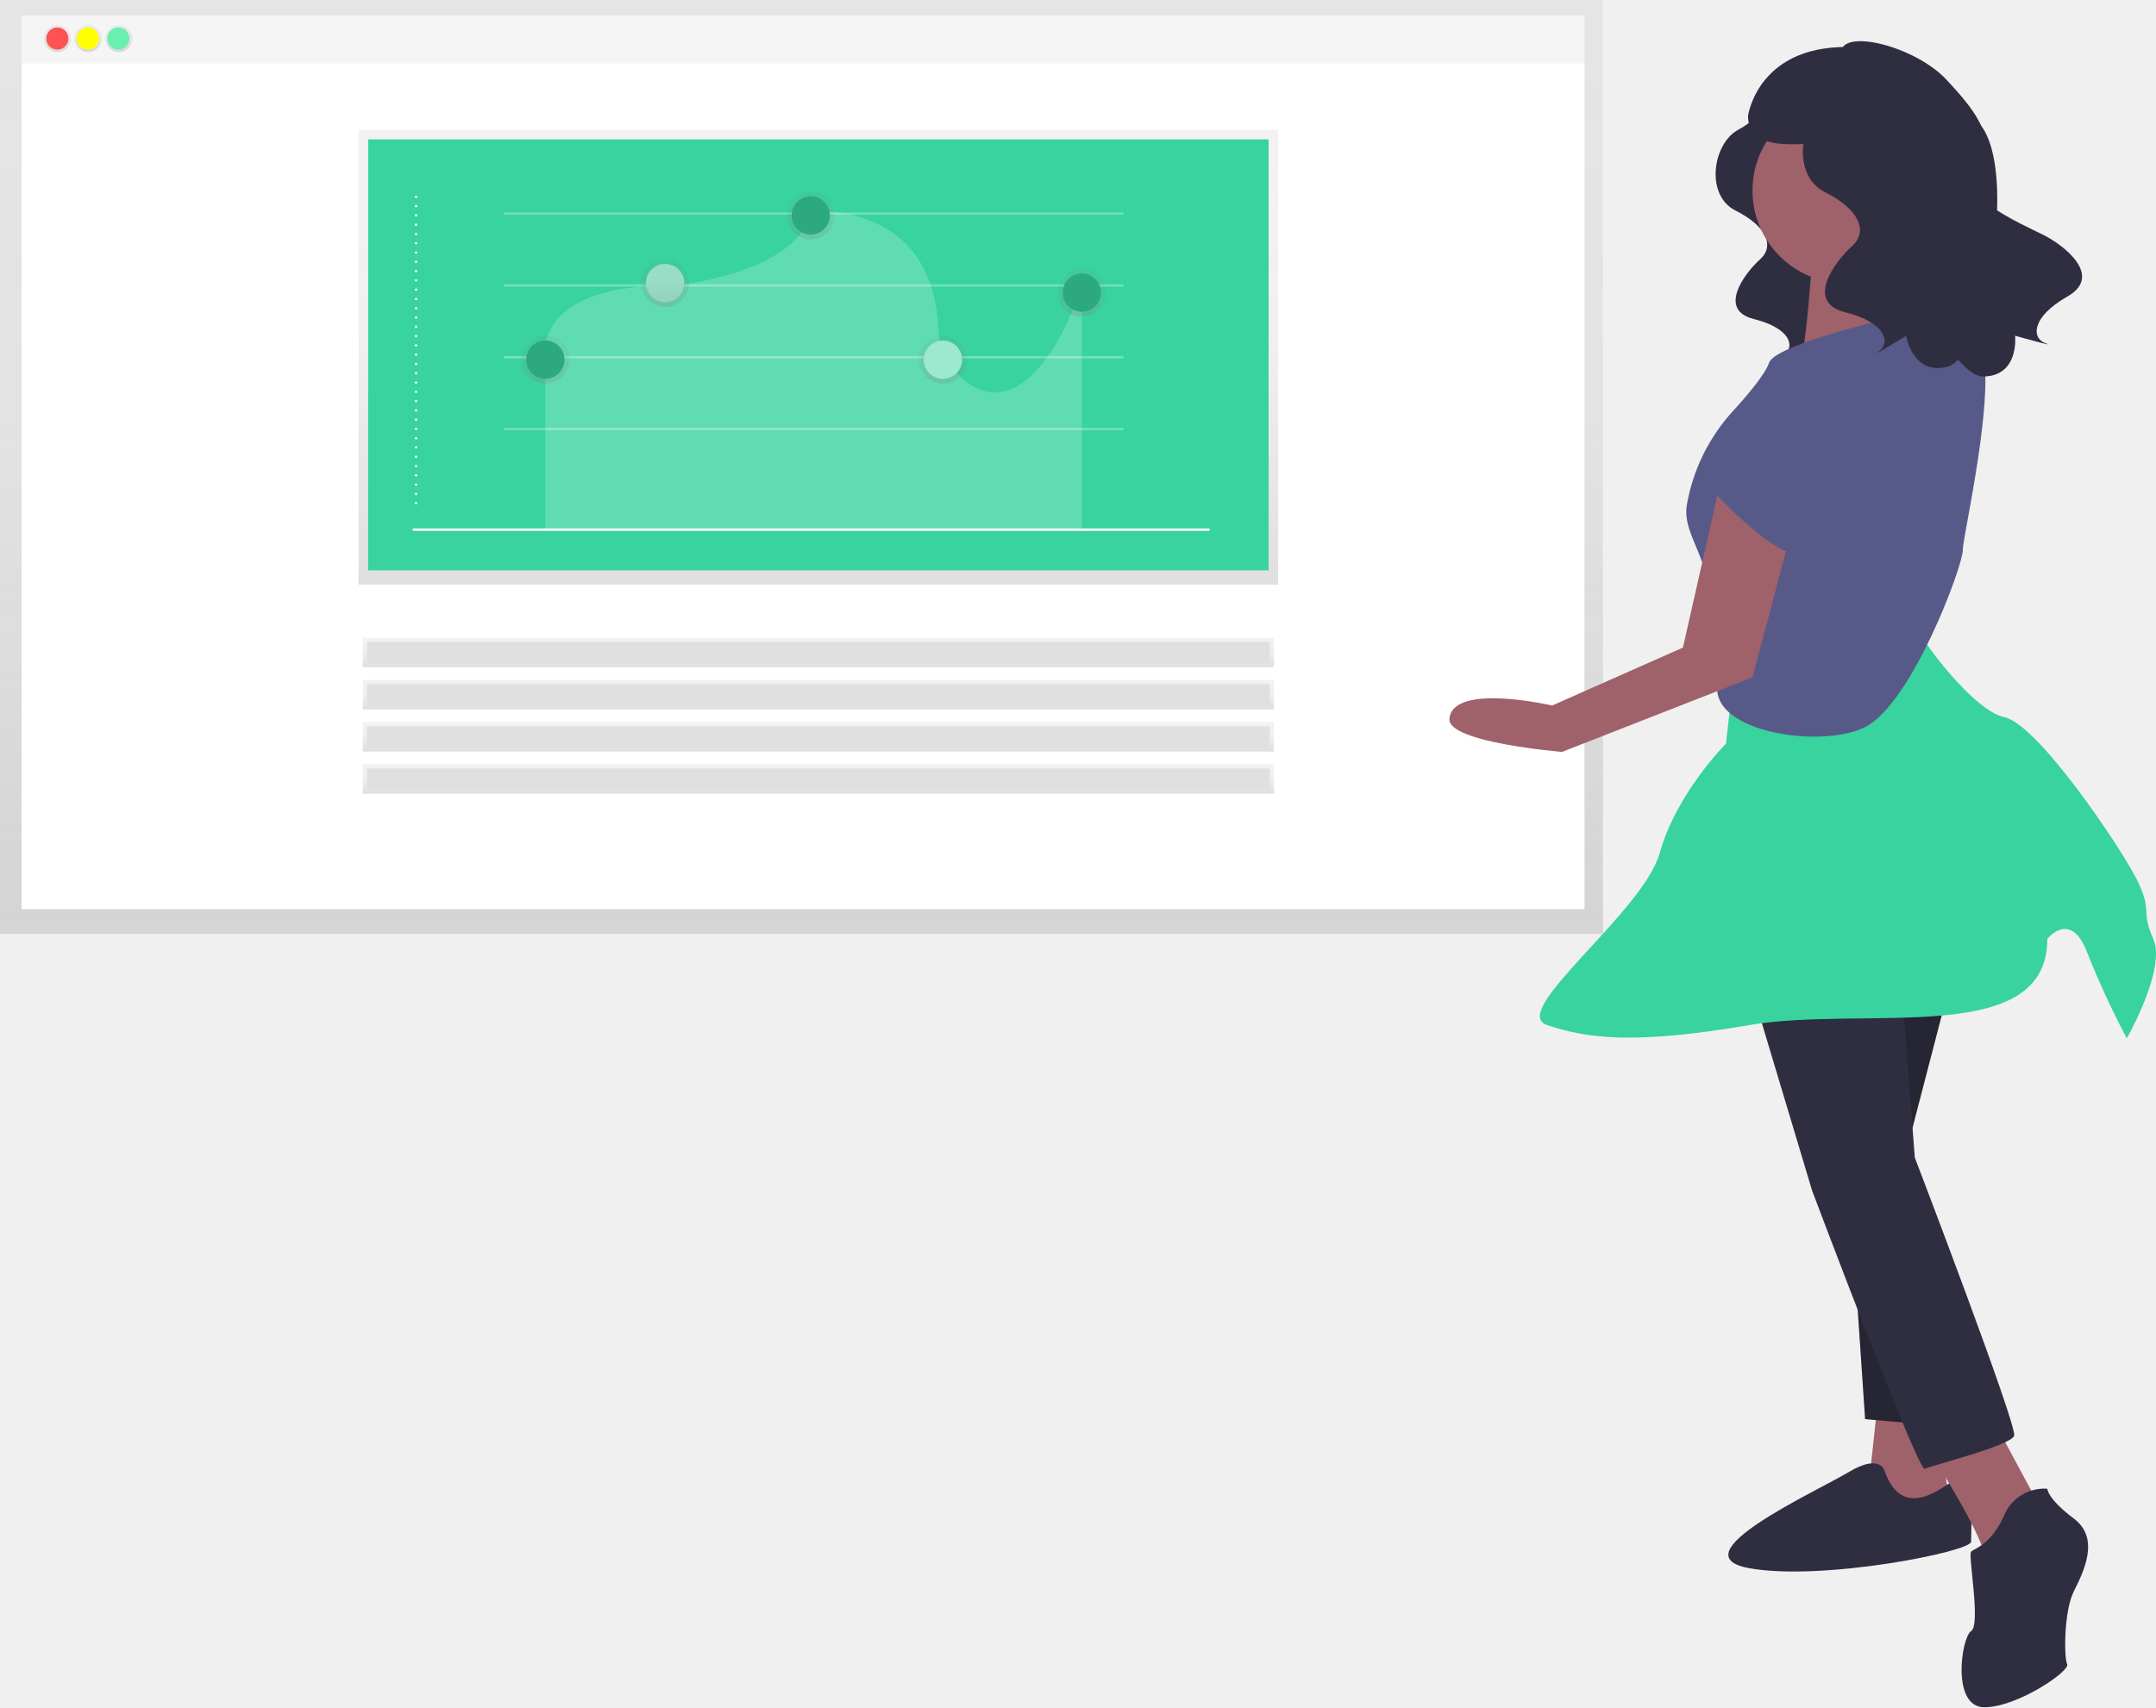
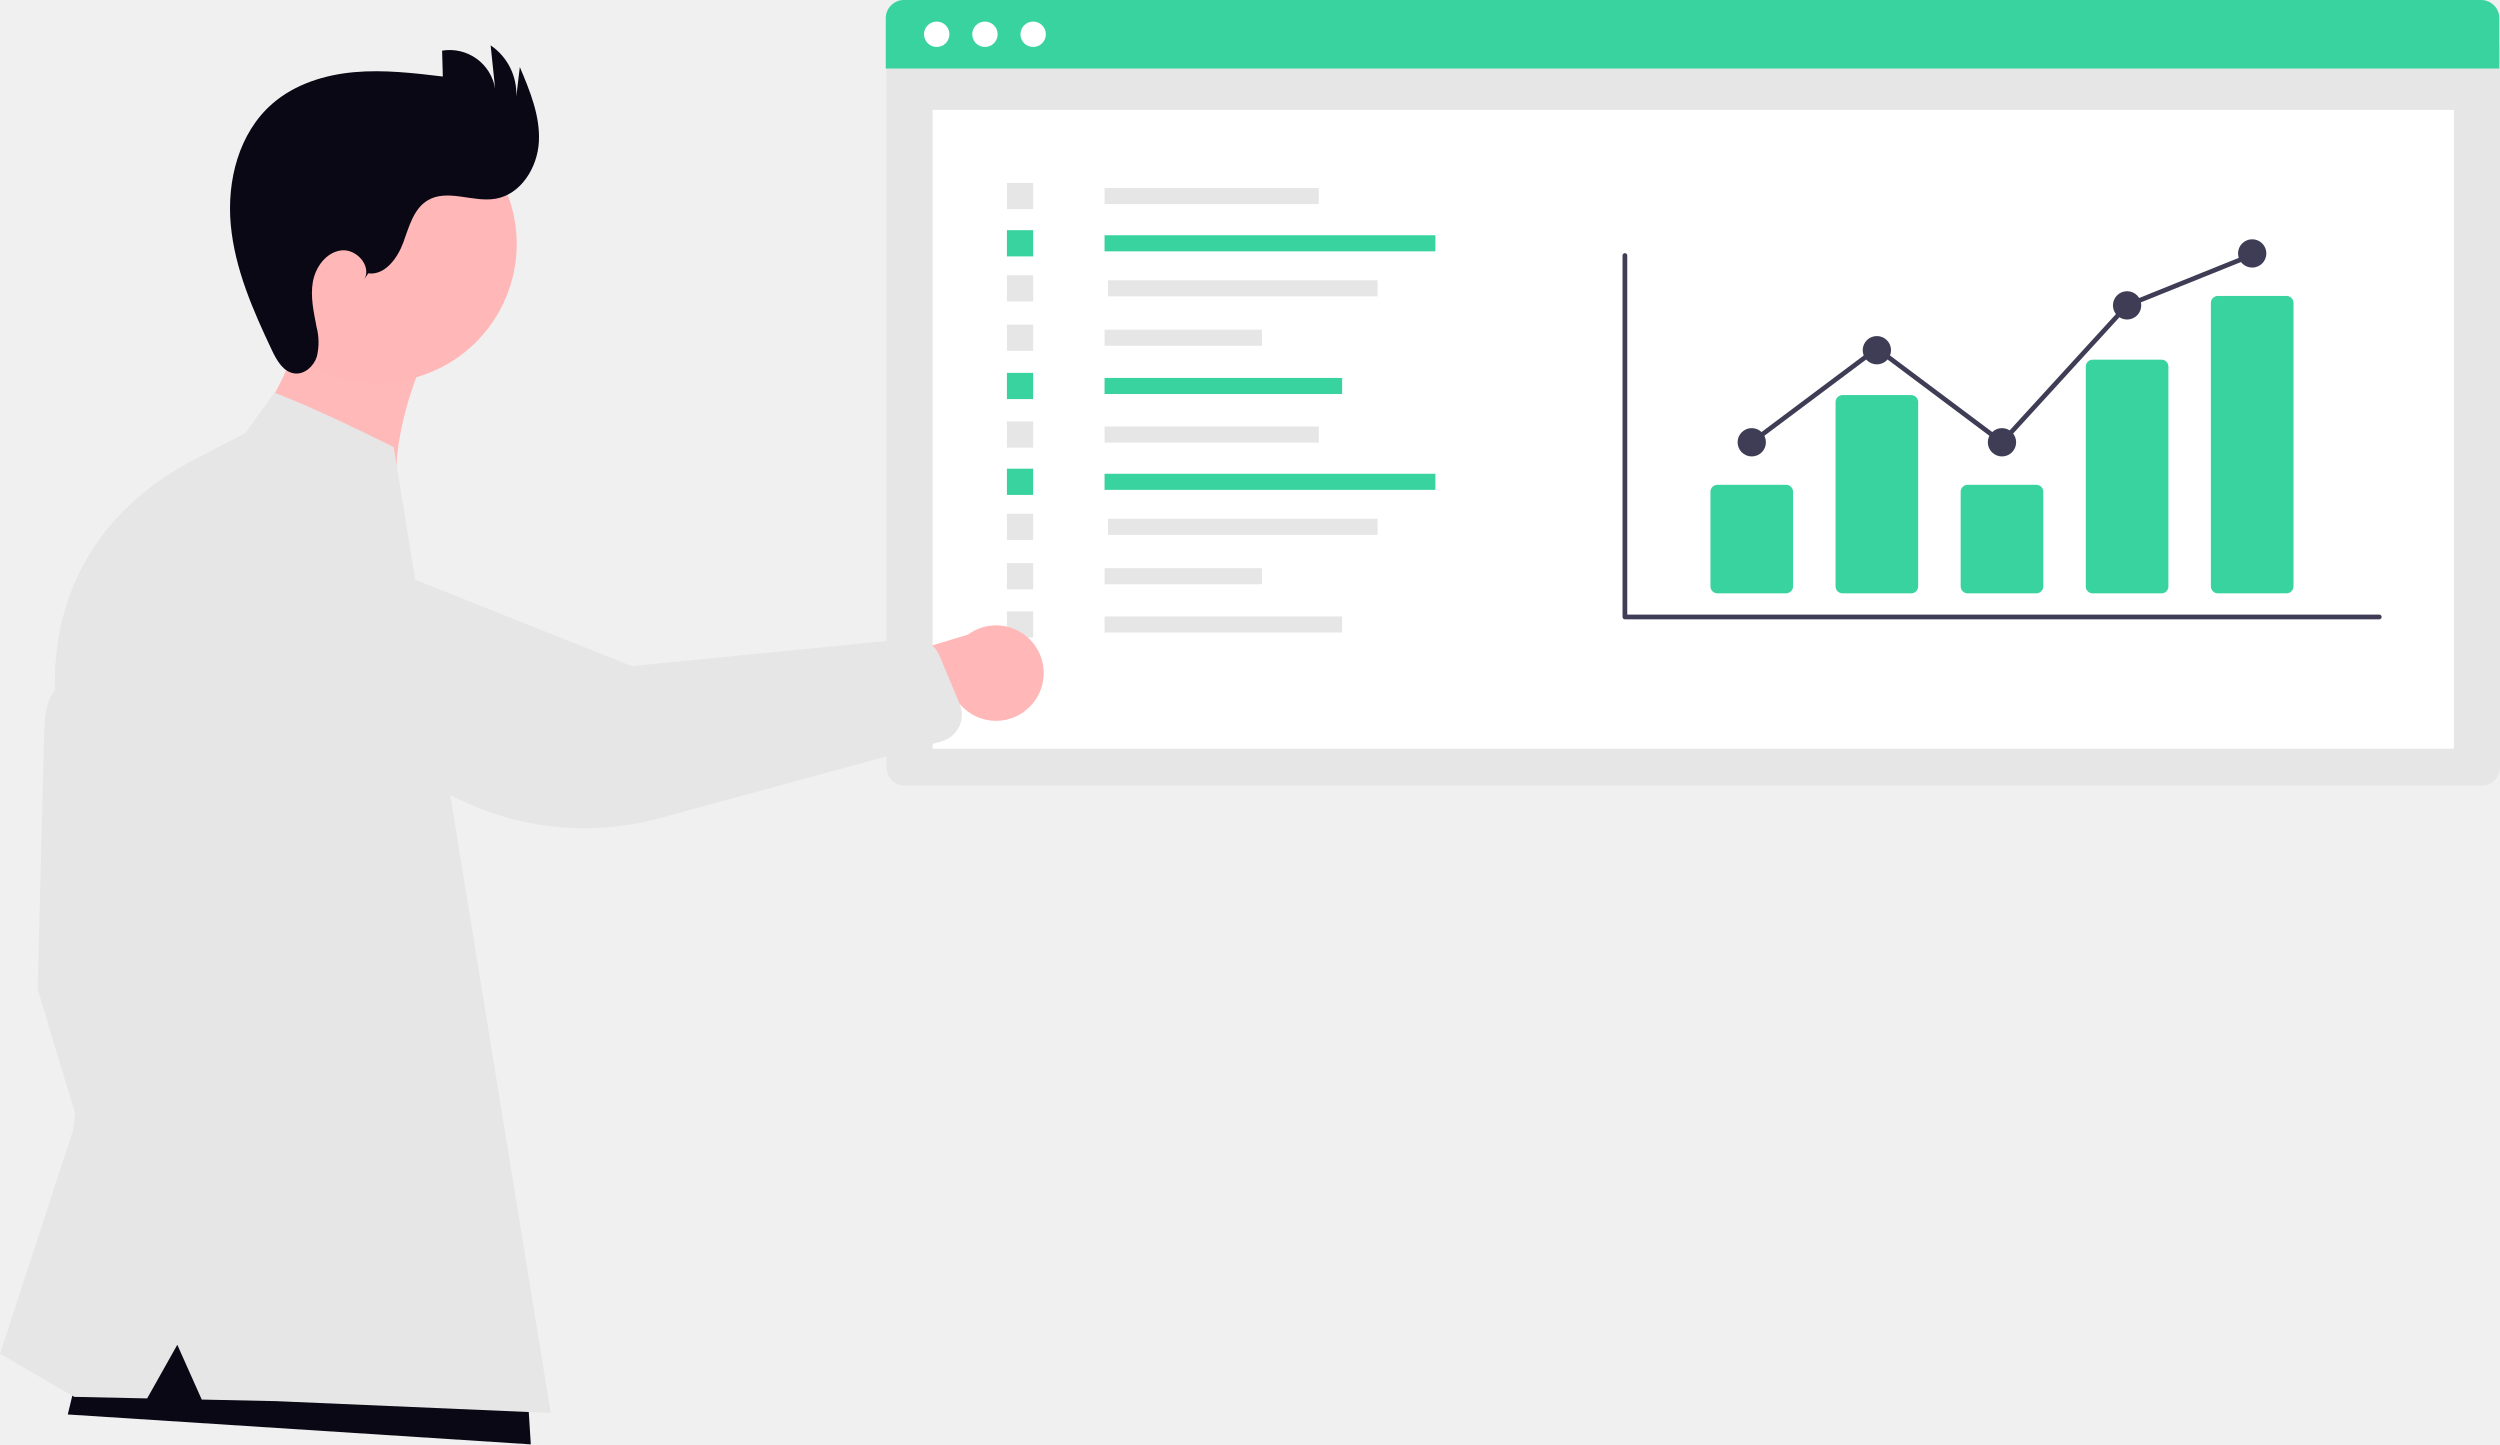
- <svg xmlns="http://www.w3.org/2000/svg" xmlns:xlink="http://www.w3.org/1999/xlink" id="beee3da8-7262-4ec9-9c48-b995a89b9850" data-name="Layer 1" width="928.766" height="735.639" viewBox="0 0 928.766 735.639">
-   <defs>
-     <linearGradient id="f0acaac3-8e15-4170-a45a-e0166668d079" x1="345.271" y1="402.374" x2="345.271" gradientUnits="userSpaceOnUse">
-       <stop offset="0" stop-color="gray" stop-opacity="0.25" />
-       <stop offset="0.535" stop-color="gray" stop-opacity="0.12" />
-       <stop offset="1" stop-color="gray" stop-opacity="0.1" />
-     </linearGradient>
-     <linearGradient id="ada61551-9442-40f1-8896-9a097a6e367c" x1="24.7" y1="22.443" x2="24.7" y2="10.757" xlink:href="#f0acaac3-8e15-4170-a45a-e0166668d079" />
-     <linearGradient id="ee61a248-679c-4f82-b292-54d63175f0e7" x1="37.98" y1="22.443" x2="37.98" y2="10.757" xlink:href="#f0acaac3-8e15-4170-a45a-e0166668d079" />
-     <linearGradient id="af37cf7d-f26c-4e66-92df-c48758bfa5af" x1="51.259" y1="22.443" x2="51.259" y2="10.757" xlink:href="#f0acaac3-8e15-4170-a45a-e0166668d079" />
-     <linearGradient id="a974be7a-0eca-4b38-a4bb-1c3bc87b0fe2" x1="352.54" y1="251.946" x2="352.54" y2="55.933" xlink:href="#f0acaac3-8e15-4170-a45a-e0166668d079" />
-     <linearGradient id="b9af7108-6981-4f8a-a6a4-ecf3c3e78102" x1="234.932" y1="165.287" x2="234.932" y2="144.654" xlink:href="#f0acaac3-8e15-4170-a45a-e0166668d079" />
-     <linearGradient id="b84533f2-32bf-4bc5-8937-fc100537eb1d" x1="286.514" y1="132.275" x2="286.514" y2="111.642" xlink:href="#f0acaac3-8e15-4170-a45a-e0166668d079" />
-     <linearGradient id="ee47c5a1-3882-4af0-8161-c429bf1f8446" x1="349.246" y1="103.142" x2="349.246" y2="82.509" xlink:href="#f0acaac3-8e15-4170-a45a-e0166668d079" />
-     <linearGradient id="b12a05fd-a7bf-484f-a312-1b0d9c78826a" x1="406.186" y1="165.287" x2="406.186" y2="144.654" xlink:href="#f0acaac3-8e15-4170-a45a-e0166668d079" />
-     <linearGradient id="b151d0c6-e0ac-4f0c-bd4c-811eea96468a" x1="466.021" y1="136.401" x2="466.021" y2="115.768" xlink:href="#f0acaac3-8e15-4170-a45a-e0166668d079" />
-     <linearGradient id="a31da98a-37c6-4857-9382-27dedbc42410" x1="352.54" y1="287.505" x2="352.54" y2="274.784" xlink:href="#f0acaac3-8e15-4170-a45a-e0166668d079" />
-     <linearGradient id="b65cdeb1-be97-4a49-b541-7a630026d65b" x1="352.54" y1="305.677" x2="352.54" y2="292.956" xlink:href="#f0acaac3-8e15-4170-a45a-e0166668d079" />
-     <linearGradient id="b222e969-67f9-46f1-889a-787839b72ddb" x1="352.54" y1="323.849" x2="352.54" y2="311.128" xlink:href="#f0acaac3-8e15-4170-a45a-e0166668d079" />
-     <linearGradient id="a430500f-8a77-4964-b9ca-d23cb07dac7c" x1="352.54" y1="342.021" x2="352.54" y2="329.301" xlink:href="#f0acaac3-8e15-4170-a45a-e0166668d079" />
-   </defs>
-   <rect width="690.542" height="402.374" fill="url(#f0acaac3-8e15-4170-a45a-e0166668d079)" />
-   <rect x="9.296" y="6.64" width="673.279" height="20.583" fill="#f5f5f5" />
-   <rect x="9.296" y="27.223" width="673.279" height="364.527" fill="#fff" />
-   <circle cx="24.7" cy="16.6" r="5.843" fill="url(#ada61551-9442-40f1-8896-9a097a6e367c)" />
-   <circle cx="37.98" cy="16.6" r="5.843" fill="url(#ee61a248-679c-4f82-b292-54d63175f0e7)" />
-   <circle cx="51.259" cy="16.6" r="5.843" fill="url(#af37cf7d-f26c-4e66-92df-c48758bfa5af)" />
-   <circle cx="24.7" cy="16.6" r="4.781" fill="#ff5252" />
-   <circle cx="37.847" cy="16.6" r="4.781" fill="#ff0" />
-   <circle cx="50.994" cy="16.6" r="4.781" fill="#69f0ae" />
-   <rect x="154.463" y="55.933" width="396.153" height="196.013" fill="url(#a974be7a-0eca-4b38-a4bb-1c3bc87b0fe2)" />
-   <rect x="158.59" y="60.059" width="387.9" height="185.697" fill="#38d39f" />
-   <line x1="179.223" y1="84.819" x2="179.223" y2="218.933" fill="none" stroke="#fff" stroke-linecap="round" stroke-linejoin="round" stroke-dasharray="0 4" />
-   <line x1="178.191" y1="228.218" x2="520.699" y2="228.218" fill="none" stroke="#fff" stroke-linecap="round" stroke-linejoin="round" />
-   <line x1="217.394" y1="92.04" x2="483.559" y2="92.04" fill="none" stroke="#fff" stroke-linecap="round" stroke-linejoin="round" opacity="0.3" />
-   <line x1="217.394" y1="122.99" x2="483.559" y2="122.99" fill="none" stroke="#fff" stroke-linecap="round" stroke-linejoin="round" opacity="0.3" />
-   <line x1="217.394" y1="153.939" x2="483.559" y2="153.939" fill="none" stroke="#fff" stroke-linecap="round" stroke-linejoin="round" opacity="0.3" />
-   <line x1="217.394" y1="184.889" x2="483.559" y2="184.889" fill="none" stroke="#fff" stroke-linecap="round" stroke-linejoin="round" opacity="0.3" />
-   <path d="M381.932,335.523v-74.279s-6.19-31.981,56.741-30.949c57.233-8.121,57.233-31.744,57.233-31.744s52.637-5.726,55.306,50.278a30.504,30.504,0,0,0,12.632,23.488c21.687,15.294,40.519-15.181,49.178-42.022V335.523Z" transform="translate(-147 -107.3047)" fill="#fff" opacity="0.2" />
-   <circle cx="286.514" cy="121.958" r="8.253" fill="#38d39f" />
-   <circle cx="286.514" cy="121.958" r="8.253" fill="#fff" opacity="0.5" />
-   <circle cx="234.932" cy="154.971" r="10.316" fill="url(#b9af7108-6981-4f8a-a6a4-ecf3c3e78102)" />
-   <circle cx="286.514" cy="121.958" r="10.316" fill="url(#b84533f2-32bf-4bc5-8937-fc100537eb1d)" />
-   <circle cx="349.246" cy="92.826" r="10.316" fill="url(#ee47c5a1-3882-4af0-8161-c429bf1f8446)" />
-   <circle cx="406.186" cy="154.971" r="10.316" fill="url(#b12a05fd-a7bf-484f-a312-1b0d9c78826a)" />
-   <circle cx="466.021" cy="126.085" r="10.316" fill="url(#b151d0c6-e0ac-4f0c-bd4c-811eea96468a)" />
-   <circle cx="234.932" cy="154.971" r="8.253" fill="#38d39f" />
-   <circle cx="234.932" cy="154.971" r="8.253" opacity="0.2" />
-   <circle cx="349.246" cy="92.826" r="8.253" fill="#38d39f" />
-   <circle cx="349.246" cy="92.826" r="8.253" opacity="0.2" />
-   <circle cx="406.186" cy="154.971" r="8.253" fill="#38d39f" />
-   <circle cx="406.186" cy="154.971" r="8.253" fill="#fff" opacity="0.5" />
-   <circle cx="466.021" cy="126.085" r="8.253" fill="#38d39f" />
-   <circle cx="466.021" cy="126.085" r="8.253" opacity="0.2" />
-   <rect x="156.281" y="274.784" width="392.519" height="12.721" fill="url(#a31da98a-37c6-4857-9382-27dedbc42410)" />
-   <rect x="156.281" y="292.956" width="392.519" height="12.721" fill="url(#b65cdeb1-be97-4a49-b541-7a630026d65b)" />
-   <rect x="156.281" y="311.128" width="392.519" height="12.721" fill="url(#b222e969-67f9-46f1-889a-787839b72ddb)" />
-   <rect x="156.281" y="329.301" width="392.519" height="12.721" fill="url(#a430500f-8a77-4964-b9ca-d23cb07dac7c)" />
-   <rect x="158.098" y="276.601" width="388.884" height="9.086" fill="#e0e0e0" />
-   <rect x="158.098" y="294.773" width="388.884" height="9.086" fill="#e0e0e0" />
-   <rect x="158.098" y="312.946" width="388.884" height="9.086" fill="#e0e0e0" />
-   <rect x="158.098" y="331.118" width="388.884" height="9.086" fill="#e0e0e0" />
-   <path d="M905.153,150.62s1.975,6.584-9.218,12.51-14.485,28.312-1.317,34.896S911.737,213.17,905.153,219.096s-18.436,21.728-2.634,25.678,17.777,11.852,13.168,15.144,10.535-5.926,10.535-5.926,2.634,15.802,16.461,11.852,52.674-79.01,32.921-89.545S905.153,150.62,905.153,150.62Z" transform="translate(-147 -107.3047)" fill="#2f2e41" />
-   <polygon points="809.169 601.511 804.889 641.464 823.438 652.879 840.561 650.025 832 601.511 809.169 601.511" fill="#9f616a" />
-   <circle cx="794.901" cy="82.122" r="39.953" fill="#9f616a" />
-   <path d="M928.345,208.69s-3.567,60.643-7.848,60.643,49.941-2.854,49.941-2.854-22.83-39.953-11.415-52.795S928.345,208.69,928.345,208.69Z" transform="translate(-147 -107.3047)" fill="#9f616a" />
-   <polygon points="840.561 421.723 822.012 493.067 836.28 614.353 803.462 611.499 790.62 421.723 840.561 421.723" fill="#2f2e41" />
-   <polygon points="840.561 421.723 822.012 493.067 836.28 614.353 803.462 611.499 790.62 421.723 840.561 421.723" opacity="0.2" />
-   <path d="M959.023,741.634s-1.427-8.561-15.696,0-74.198,35.672-42.807,41.38,95.602-7.134,95.602-11.415,1.427-31.392-4.281-28.538S967.585,764.465,959.023,741.634Z" transform="translate(-147 -107.3047)" fill="#2f2e41" />
-   <path d="M977.573,731.646s22.83,35.672,24.257,45.661,22.83-22.83,22.83-22.83l-19.977-37.099Z" transform="translate(-147 -107.3047)" fill="#9f616a" />
-   <path d="M901.948,534.735l25.684,85.614s45.661,121.286,48.514,119.859,37.099-9.988,38.526-14.269-42.807-119.859-42.807-119.859l-5.708-74.198Z" transform="translate(-147 -107.3047)" fill="#2f2e41" />
-   <path d="M1028.941,748.769a18.732,18.732,0,0,0-18.55,11.415c-5.708,12.842-12.842,14.269-14.269,15.696s4.281,31.392,0,34.245-8.561,32.819,5.708,32.819,37.099-15.696,35.672-18.55-1.427-22.83,2.854-31.392,11.415-22.83,0-31.392S1028.941,748.769,1028.941,748.769Z" transform="translate(-147 -107.3047)" fill="#2f2e41" />
-   <path d="M893.386,402.034l-2.854,25.684s-21.403,21.403-28.538,47.087-65.637,68.491-48.514,74.198,37.099,8.561,87.04,0S1028.941,558.992,1028.941,511.905c0,0,9.988-12.842,17.123,5.708a372.95,372.95,0,0,0,17.123,37.099s17.123-29.965,11.415-42.807,0-11.415-7.134-25.684-42.807-67.064-57.076-69.918-41.38-39.953-39.953-44.234S893.386,402.034,893.386,402.034Z" transform="translate(-147 -107.3047)" fill="#38d39f" />
-   <path d="M970.438,242.222s-58.503,12.842-61.356,21.403c-1.605,4.816-9.08,13.695-15.313,20.542a80.198,80.198,0,0,0-20.139,40.865c-1.488,9.103,4.768,17.289,7.628,27.774,8.561,31.392,14.982,23.544,6.421,46.374s42.807,31.392,62.783,21.403,42.093-69.204,42.093-76.339,19.263-87.754,3.567-93.462S970.438,242.222,970.438,242.222Z" transform="translate(-147 -107.3047)" fill="#575a88" />
-   <path d="M889.106,310.713,871.983,386.338l-56.362,24.971s-42.807-9.988-44.234,5.708c-.932,10.247,48.514,14.269,48.514,14.269L901.948,399.18l18.55-69.918Z" transform="translate(-147 -107.3047)" fill="#9f616a" />
-   <path d="M909.082,282.175s-35.672,21.403-27.111,32.819,29.965,29.965,35.672,29.965,9.988-34.245,9.988-44.234S909.082,282.175,909.082,282.175Z" transform="translate(-147 -107.3047)" fill="#575a88" />
-   <path d="M944.775,137.546s2.188,7.294-10.212,13.859-16.047,31.364-1.459,38.658,18.964,16.776,11.67,23.341-20.423,24.07-2.918,28.447,19.694,13.129,14.588,16.776,11.67-6.565,11.67-6.565,2.918,17.506,18.235,13.129,30.6-83.929,13.526-104.418C984,141.721,944.775,137.546,944.775,137.546Z" transform="translate(-147 -107.3047)" fill="#2f2e41" />
-   <path d="M940.116,130.038c.003-10.686,31.974-3.008,45.681,11.912,9.492,10.332,23.909,25.876,11.828,36.833s20.708,25.321,29.502,29.675,26.157,17.672,10.479,26.606-15.425,17.953-9.525,20.088-13.008-3.175-13.008-3.175,1.91,17.644-14.02,17.559-61.632-87.632-50.714-111.966C960.49,134.946,940.116,130.038,940.116,130.038Z" transform="translate(-147 -107.3047)" fill="#2f2e41" />
-   <path d="M947.04,127.696c-42.753-2.574-47.043,29.607-47.043,29.607.296,18.623,29.87,9.549,38.085,12.325,9.91-7.129,29.012-20.618,42.673-30.244A64.612,64.612,0,0,0,947.04,127.696Z" transform="translate(-147 -107.3047)" fill="#2f2e41" />
+ <svg xmlns="http://www.w3.org/2000/svg" width="800" height="462.196" viewBox="0 0 800 462.196">
+   <g transform="translate(-765.123 -252.491)">
+     <g transform="translate(1048.568 252.491)">
+       <path fill="#e6e6e6" d="M.22 14.156h516.335v231.4a5.824 5.824 0 0 1-5.824 5.824H6.044a5.824 5.824 0 0 1-5.824-5.824Z" />
+       <path fill="#fff" d="M14.985 35.166h486.806v204.419H14.985z" />
+       <path fill="#38d39f" d="M5.824 0h504.687a5.824 5.824 0 0 1 5.824 5.824v16.111H0V5.824A5.824 5.824 0 0 1 5.824 0" />
+       <circle cx="4.066" cy="4.066" r="4.066" fill="#fff" transform="translate(12.235 6.902)" />
+       <circle cx="4.066" cy="4.066" r="4.066" fill="#fff" transform="translate(27.667 6.902)" />
+       <circle cx="4.066" cy="4.066" r="4.066" fill="#fff" transform="translate(43.1 6.902)" />
+       <path fill="#3f3d56" d="M477.894 198.184H236.523a.755.755 0 0 1-.755-.755V81.741a.756.756 0 0 1 1.511 0v114.932h240.615a.756.756 0 1 1 0 1.511" />
+       <path fill="#38d39f" d="M288.094 189.874H266.14a2.245 2.245 0 0 1-2.242-2.242v-30.263a2.245 2.245 0 0 1 2.242-2.242h21.954a2.245 2.245 0 0 1 2.242 2.242v30.263a2.245 2.245 0 0 1-2.242 2.242m40.035 0h-21.954a2.245 2.245 0 0 1-2.242-2.242v-58.963a2.245 2.245 0 0 1 2.242-2.242h21.954a2.245 2.245 0 0 1 2.242 2.242v58.968a2.245 2.245 0 0 1-2.242 2.242Zm40.036 0h-21.954a2.245 2.245 0 0 1-2.242-2.242v-30.263a2.245 2.245 0 0 1 2.242-2.242h21.954a2.245 2.245 0 0 1 2.242 2.242v30.263a2.245 2.245 0 0 1-2.242 2.242m40.035 0h-21.954a2.2 2.2 0 0 1-2.242-2.141v-70.5a2.2 2.2 0 0 1 2.242-2.141H408.2a2.2 2.2 0 0 1 2.242 2.141v70.5a2.2 2.2 0 0 1-2.242 2.141m40.035.001h-21.958a2.245 2.245 0 0 1-2.242-2.242V96.938a2.245 2.245 0 0 1 2.242-2.242h21.954a2.245 2.245 0 0 1 2.242 2.242v90.694a2.245 2.245 0 0 1-2.242 2.242Z" />
+       <circle cx="4.532" cy="4.532" r="4.532" fill="#3f3d56" transform="translate(272.585 136.998)" />
+       <circle cx="4.532" cy="4.532" r="4.532" fill="#3f3d56" transform="translate(312.62 107.537)" />
+       <circle cx="4.532" cy="4.532" r="4.532" fill="#3f3d56" transform="translate(352.656 136.998)" />
+       <circle cx="4.532" cy="4.532" r="4.532" fill="#3f3d56" transform="translate(392.691 93.186)" />
+       <circle cx="4.532" cy="4.532" r="4.532" fill="#3f3d56" transform="translate(432.726 76.567)" />
+       <path fill="#3f3d56" d="m357.283 142.545-40.13-30.059-39.583 29.648-.906-1.209 40.489-30.326 39.939 29.916 39.69-43.433.159-.065 40.035-16.131.565 1.4-39.876 16.072Z" />
+       <path fill="#e6e6e6" d="M70.013 60.152h68.561v5.153H70.013z" />
+       <path fill="#38d39f" d="M70.013 75.279h105.872v5.153H70.013z" />
+       <path fill="#e6e6e6" d="M71.114 89.687h86.284v5.153H71.114zm-1.101 15.808h50.371v5.153H70.013z" />
+       <path fill="#38d39f" d="M70.013 120.936h76.023v5.153H70.013z" />
+       <path fill="#e6e6e6" d="M38.765 58.531h8.395v8.395h-8.395z" />
+       <path fill="#38d39f" d="M38.765 73.658h8.395v8.395h-8.395z" />
+       <path fill="#e6e6e6" d="M38.765 88.066h8.395v8.395h-8.395zm0 15.808h8.395v8.395h-8.395z" />
+       <path fill="#38d39f" d="M38.765 119.315h8.395v8.395h-8.395z" />
+       <path fill="#e6e6e6" d="M70.013 136.474h68.561v5.153H70.013z" />
+       <path fill="#38d39f" d="M70.013 151.602h105.872v5.153H70.013z" />
+       <path fill="#e6e6e6" d="M71.114 166.009h86.284v5.153H71.114zm-1.101 15.808h50.371v5.153H70.013zm0 15.441h76.023v5.153H70.013zm-31.248-62.405h8.395v8.395h-8.395z" />
+       <path fill="#38d39f" d="M38.765 149.981h8.395v8.395h-8.395z" />
+       <path fill="#e6e6e6" d="M38.765 164.388h8.395v8.395h-8.395zm0 15.808h8.395v8.395h-8.395zm0 15.441h8.395v8.395h-8.395z" />
+     </g>
+     <path fill="#ffb9b9" d="M898.59 372.583s-8.94 21.863-6.135 38.74l-24.578-.471-19.682-14.071 2.222-14.032s13.406-19.789 14.647-44.924Z" />
+     <path fill="#e6e6e6" d="M792.313 473.692s-13.079-10.021-13.079 14.456l-2.066 80.888 23.061 76.413 13.424-24.782-5.508-53.689Z" />
+     <circle cx="44.388" cy="44.388" r="44.388" fill="#ffb7b7" transform="rotate(-61.337 706.515 -522.206)" />
+     <path fill="#090814" d="M882.941 339.964c5.321.693 9.336-4.752 11.2-9.788s3.28-10.891 7.905-13.611c6.324-3.713 14.407.753 21.635-.473 8.161-1.384 13.469-10.035 13.888-18.3s-2.875-16.217-6.1-23.841l-1.133 9.473a18.79 18.79 0 0 0-8.21-16.422l1.447 13.9a14.757 14.757 0 0 0-16.975-12.207l.228 8.281c-9.428-1.118-18.937-2.242-28.392-1.391s-18.973 3.846-26.142 10.074c-10.72 9.318-14.635 24.654-13.322 38.795s7.156 27.425 13.236 40.256c1.53 3.228 3.647 6.871 7.2 7.282 3.183.369 6.108-2.3 7.1-5.353a19.4 19.4 0 0 0-.087-9.526c-.9-4.767-2.025-9.637-1.185-14.414s4.279-9.5 9.094-10.08 9.741 4.918 7.427 9.185Zm52.036 374.723-148.171-9.563 11.152-46.2 135.421 30.267Z" />
+     <path fill="#e6e6e6" d="m843.599 391.079 9.294-12.9s10.39 3.53 38.207 17.377l1.967 12.089 48.288 297-87.772-3.784-23.9-.509-7.825-17.533-9.645 17.166-23.34-.5-23.75-13.769 23.406-71.595 7.573-65.4-11.7-61.611s-14.73-56.576 41.987-87.089Z" />
+     <path fill="#ffb7b7" d="M1095.52 477.69a15.17 15.17 0 0 1-23.264.084l-50.333 19.34 6.01-27.364 46.878-14.167a15.254 15.254 0 0 1 20.712 22.111Z" />
+     <path fill="#e6e6e6" d="M1072.05 484.999a8.9 8.9 0 0 1-5.496 4.71l-88.417 24.067a91.48 91.48 0 0 1-64.237-4.62l-66.363-30.55a28.597 28.597 0 1 1 12.123-55.894l107.645 42.926 89.778-8.842a8.9 8.9 0 0 1 8.632 5.434l6.512 15.543a8.9 8.9 0 0 1 .495 5.275 8.8 8.8 0 0 1-.662 1.965Z" />
+   </g>
</svg>
